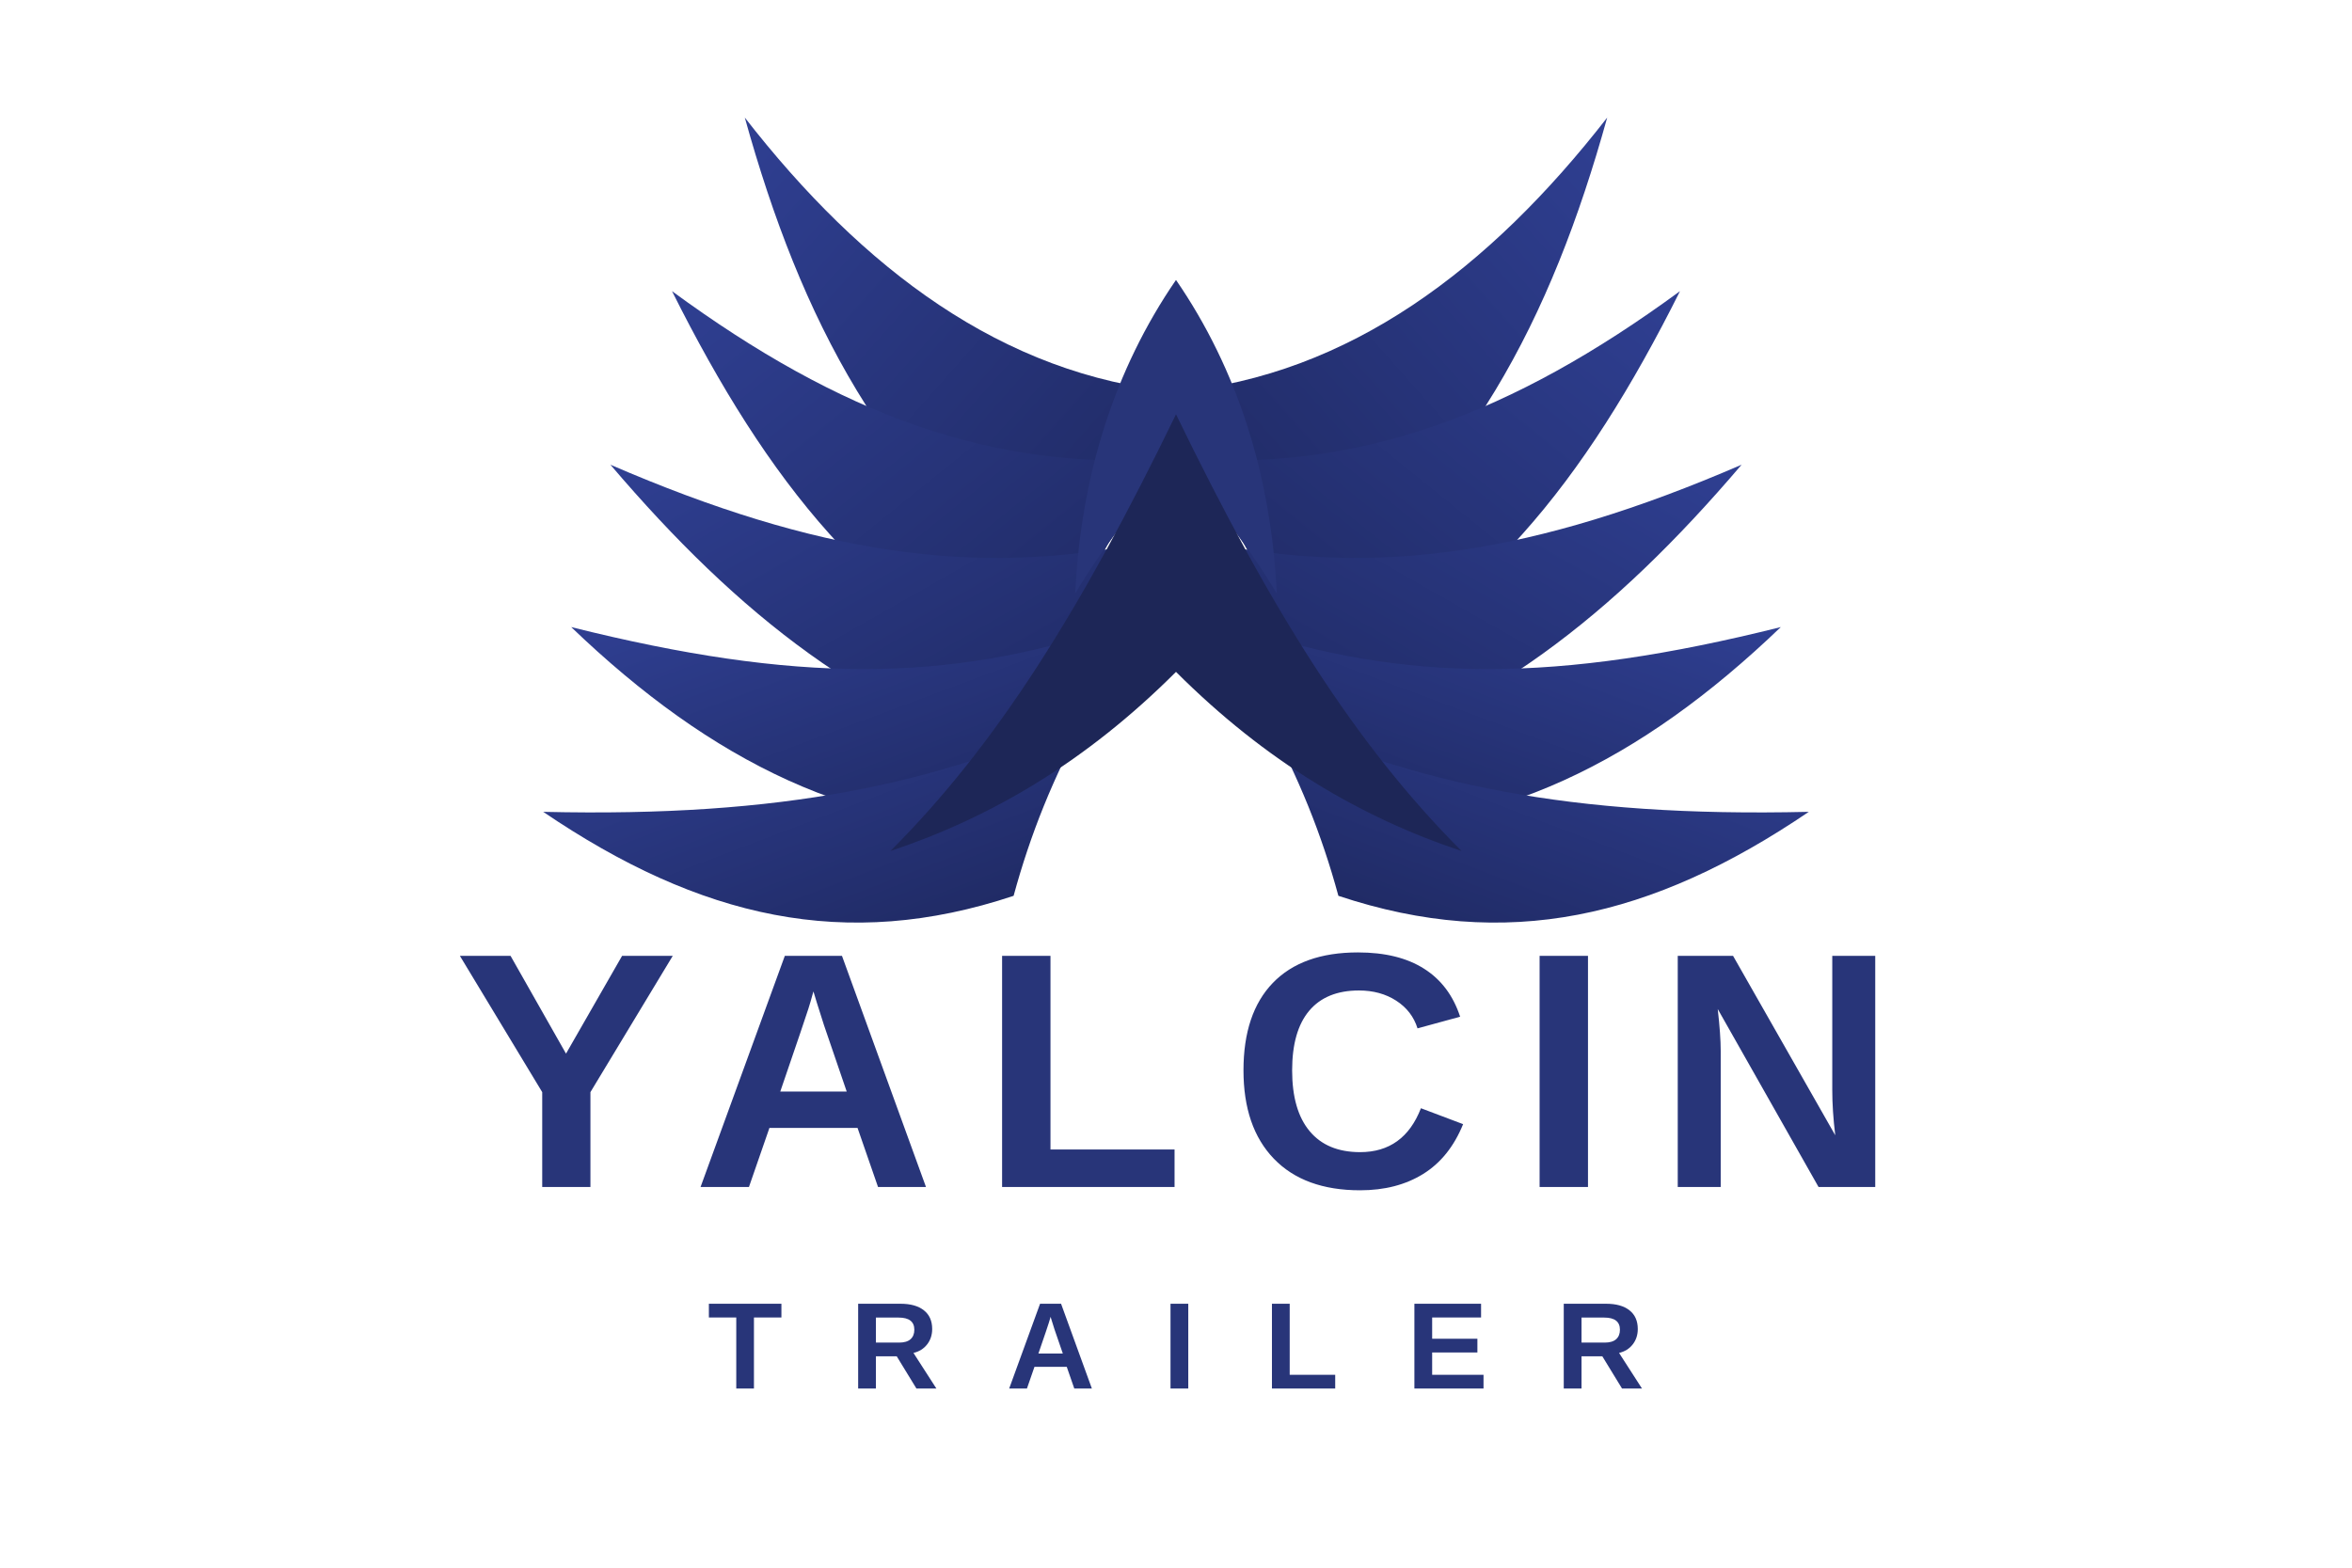
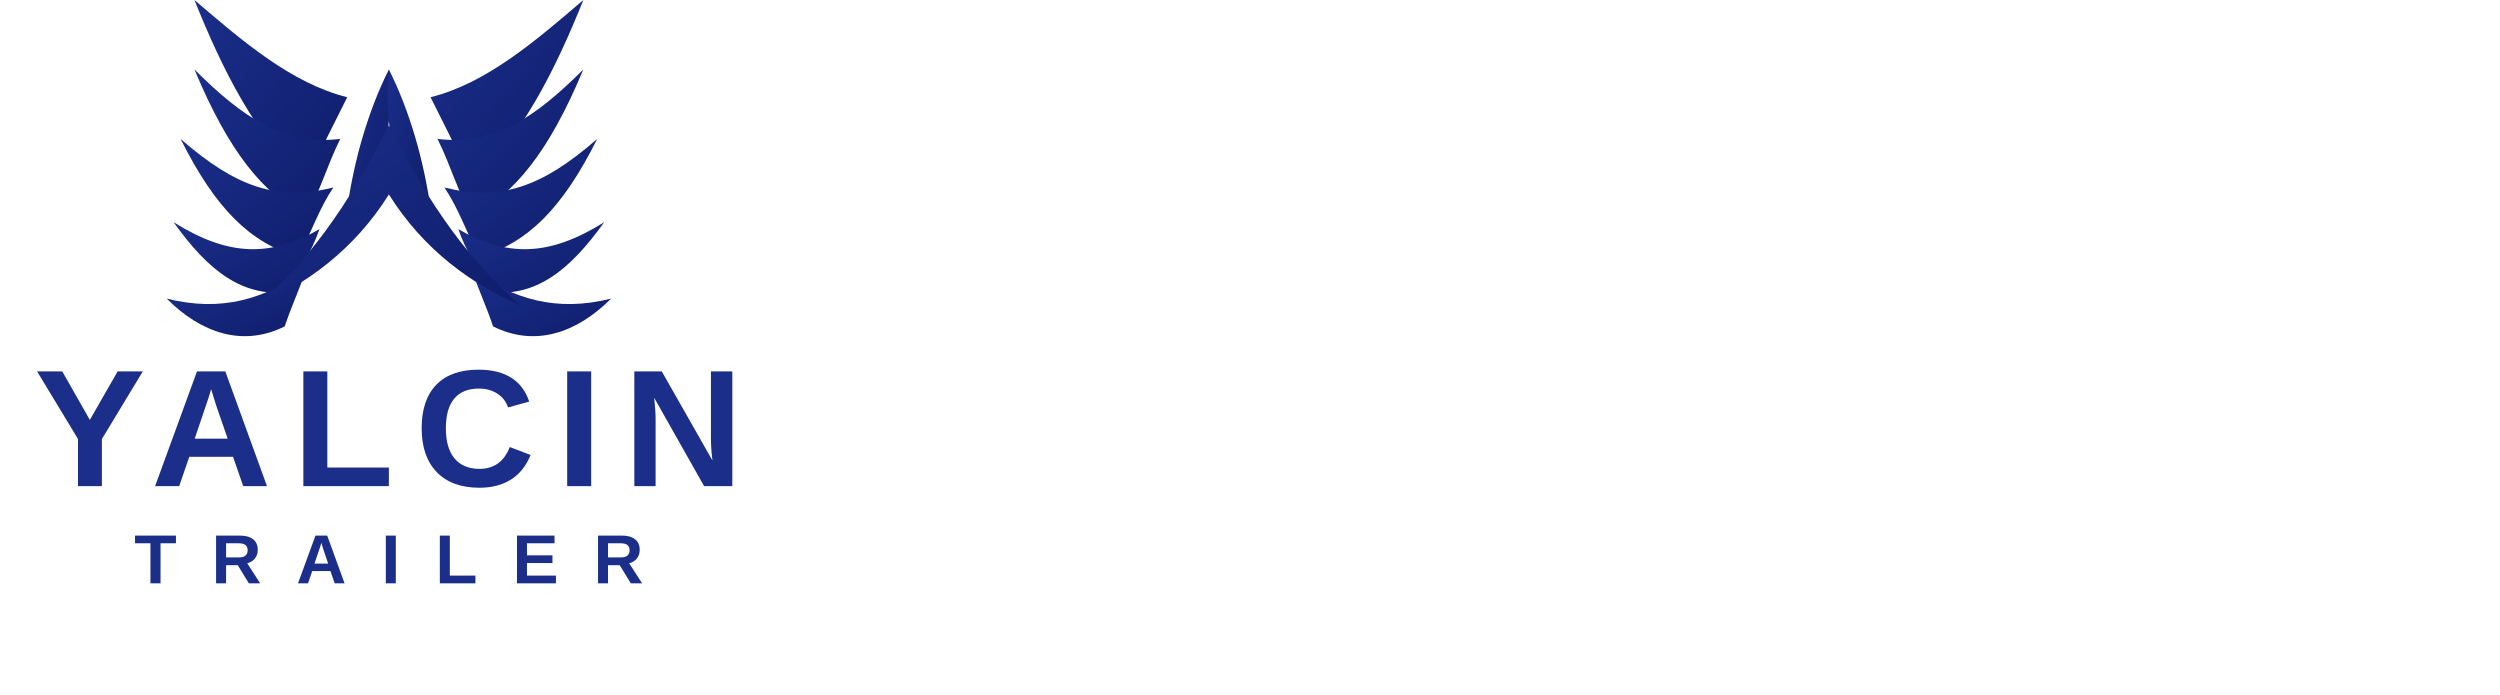
- <svg xmlns="http://www.w3.org/2000/svg" viewBox="0 0 420 280" role="img" aria-label="Yalcin Trailer">
+ <svg xmlns="http://www.w3.org/2000/svg" viewBox="0 0 360 100" role="img" aria-label="Yalcin Trailer">
  <defs>
-     <linearGradient id="yl-wing" x1="0%" y1="0%" x2="100%" y2="100%">
-       <stop offset="0%" stop-color="#2f3f92" />
-       <stop offset="100%" stop-color="#1e285f" />
+     <linearGradient id="yl-g" x1="0%" y1="0%" x2="100%" y2="100%">
+       <stop offset="0%" stop-color="#1a2e8a" />
+       <stop offset="100%" stop-color="#0f1d6b" />
    </linearGradient>
  </defs>
-   <g fill="url(#yl-wing)">
-     <path d="M210 70C179 67 154 48 133 21C143 57 158 86 188 108C195 95 203 82 210 70Z" />
-     <path d="M208 82C177 84 150 74 120 52C137 86 156 110 186 123C191 109 198 95 208 82Z" />
-     <path d="M204 97C174 103 146 99 109 83C132 110 155 128 186 137C191 124 197 110 204 97Z" />
-     <path d="M199 112C169 122 142 122 102 112C127 136 153 149 184 148C188 136 193 123 199 112Z" />
-     <path d="M194 128C167 140 140 146 97 145C125 164 151 170 181 160C184 149 188 139 194 128Z" />
+   <g fill="url(#yl-g)">
+     <path d="M50 14C42 12 35 6 28 0C32 10 37 20 44 26C46 22 48 18 50 14Z" />
+     <path d="M49 20C41 21 35 17 28 10C33 22 38 28 44 31C46 28 47 24 49 20Z" />
+     <path d="M48 27C40 29 34 27 26 20C31 30 36 35 43 37C45 33 46 30 48 27Z" />
+     <path d="M46 33C39 37 33 37 25 32C30 39 35 43 42 42C43 39 45 36 46 33Z" />
+     <path d="M44 39C38 43 32 45 24 43C29 48 35 50 41 47C42 44 43 42 44 39Z" />
+     <path d="M62 14C70 12 77 6 84 0C80 10 75 20 68 26C66 22 64 18 62 14Z" />
+     <path d="M63 20C71 21 77 17 84 10C79 22 74 28 68 31C66 28 65 24 63 20Z" />
+     <path d="M64 27C72 29 78 27 86 20C81 30 76 35 69 37C67 33 66 30 64 27Z" />
+     <path d="M66 33C73 37 79 37 87 32C82 39 77 43 70 42C69 39 67 36 66 33Z" />
+     <path d="M68 39C74 43 80 45 88 43C83 48 77 50 71 47C70 44 69 42 68 39Z" />
+     <path d="M56 10C53 16 51 23 50 30C54 25 57 21 56 10Z" />
+     <path d="M56 10C59 16 61 23 62 30C58 25 55 21 56 10Z" />
+     <path d="M56 18C50 30 44 38 37 44C44 41 51 36 56 28C61 36 68 41 75 44C68 38 62 30 56 18Z" />
  </g>
-   <g fill="url(#yl-wing)" transform="translate(420 0) scale(-1 1)">
-     <path d="M210 70C179 67 154 48 133 21C143 57 158 86 188 108C195 95 203 82 210 70Z" />
-     <path d="M208 82C177 84 150 74 120 52C137 86 156 110 186 123C191 109 198 95 208 82Z" />
-     <path d="M204 97C174 103 146 99 109 83C132 110 155 128 186 137C191 124 197 110 204 97Z" />
-     <path d="M199 112C169 122 142 122 102 112C127 136 153 149 184 148C188 136 193 123 199 112Z" />
-     <path d="M194 128C167 140 140 146 97 145C125 164 151 170 181 160C184 149 188 139 194 128Z" />
-   </g>
-   <path d="M210 50C199 66 193 85 192 106C198 96 204 89 210 83C216 89 222 96 228 106C227 85 221 66 210 50Z" fill="#283579" />
-   <path d="M210 74C193 109 178 133 159 152C177 146 194 136 210 120C226 136 243 146 261 152C242 133 227 109 210 74Z" fill="#1d2657" />
-   <text x="210" y="212" text-anchor="middle" font-family="Arial, sans-serif" font-weight="700" font-size="60" letter-spacing="8" fill="#283579">YALCIN</text>
-   <text x="210" y="248" text-anchor="middle" font-family="Arial, sans-serif" font-weight="600" font-size="22" letter-spacing="12" fill="#283579">TRAILER</text>
+   <text x="56" y="70" text-anchor="middle" font-family="'Segoe UI', Arial, sans-serif" font-weight="800" font-size="24" letter-spacing="3" fill="#1a2e8a">YALCIN</text>
+   <text x="56" y="84" text-anchor="middle" font-family="'Segoe UI', Arial, sans-serif" font-weight="600" font-size="10" letter-spacing="5" fill="#1a2e8a">TRAILER</text>
</svg>
